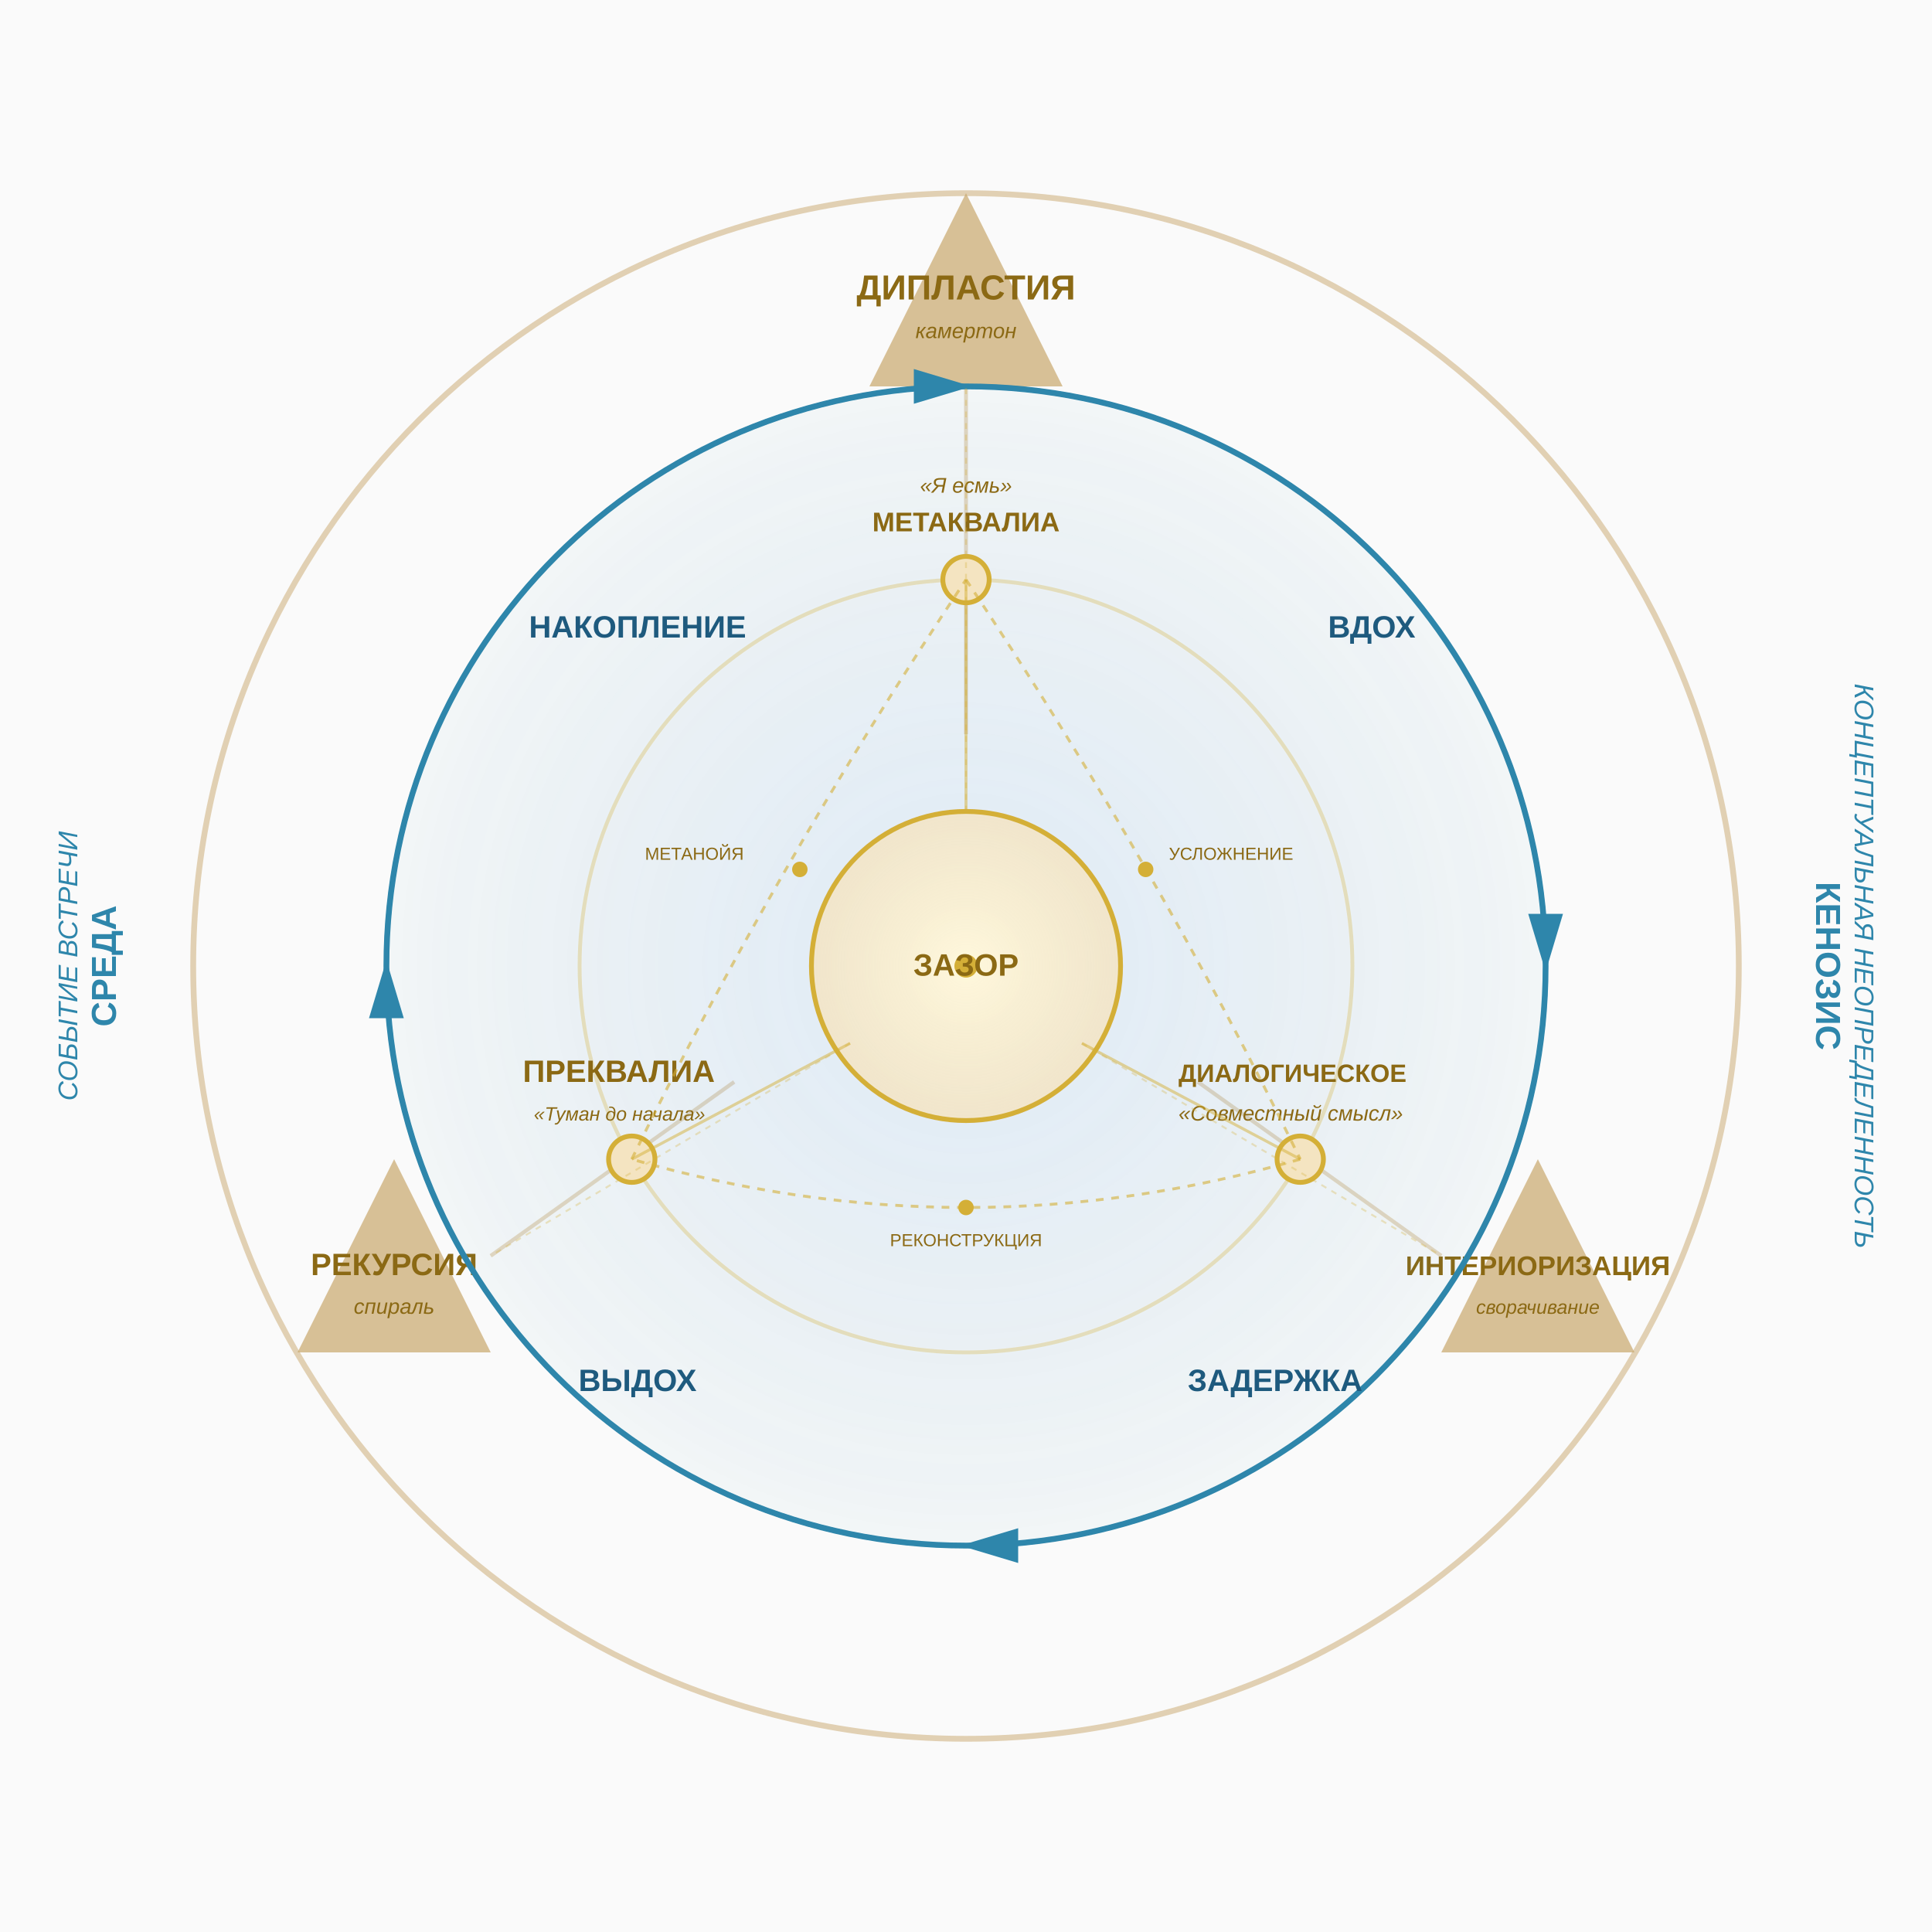
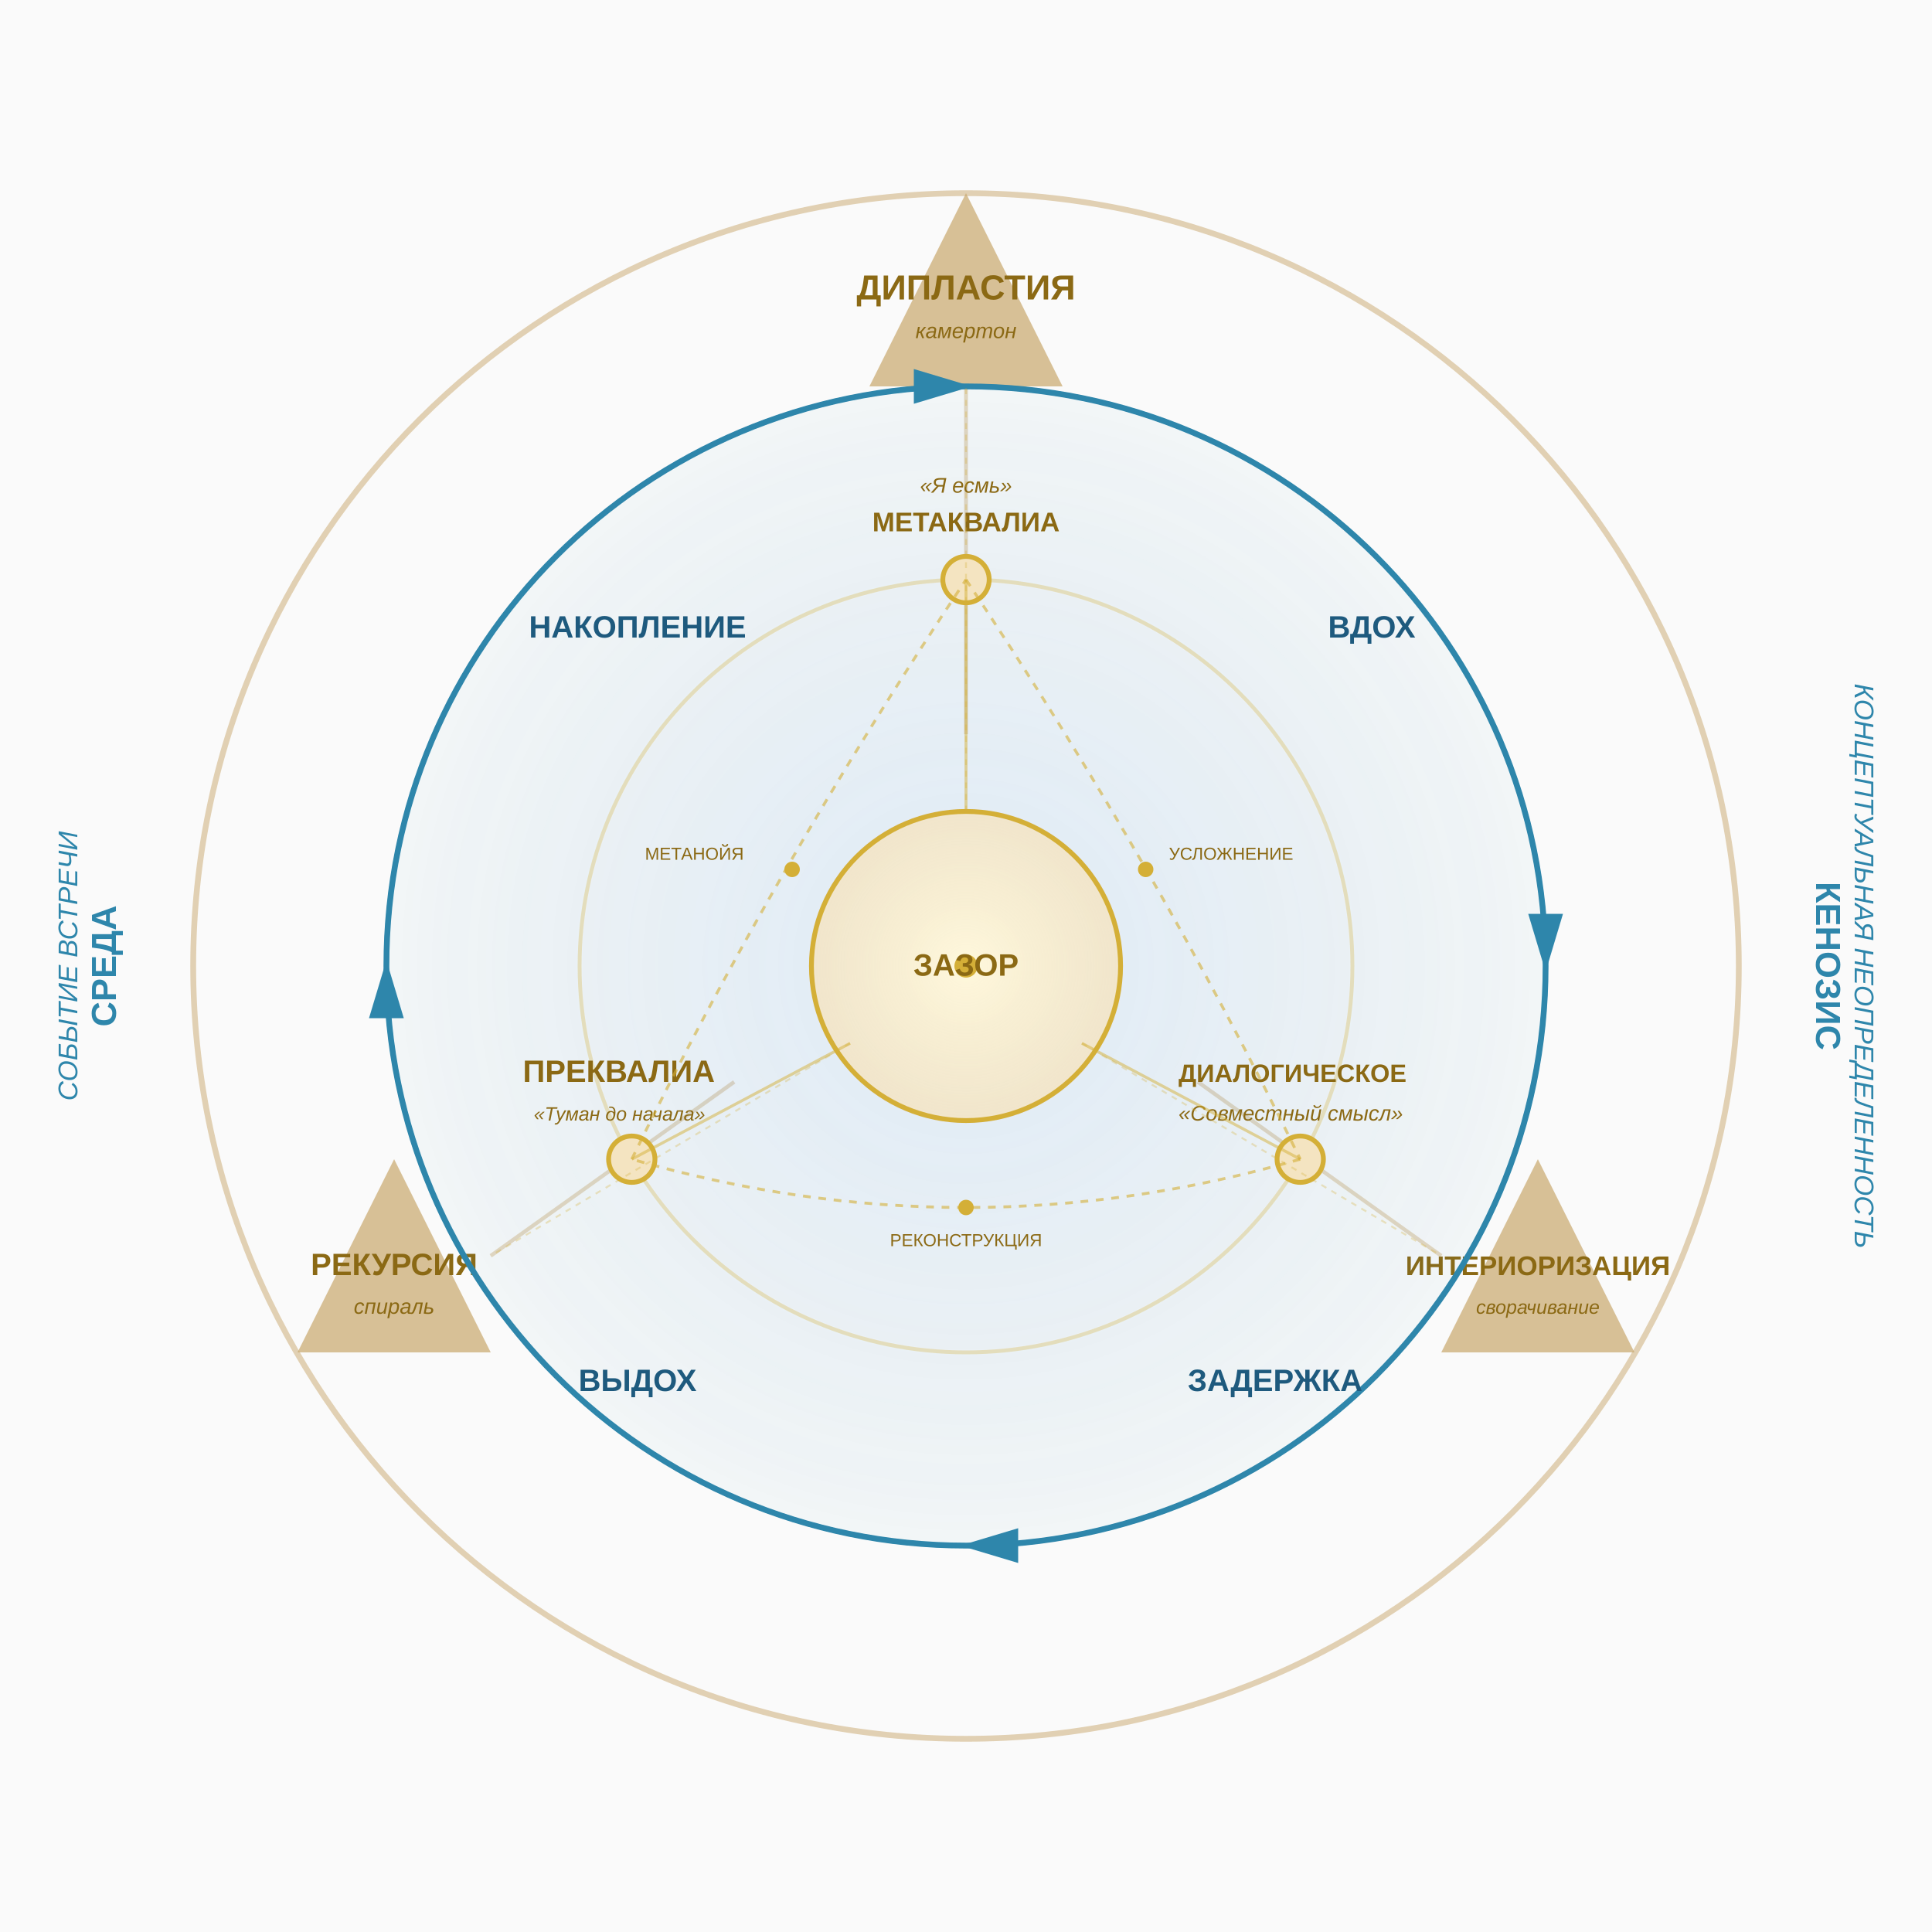
<svg xmlns="http://www.w3.org/2000/svg" viewBox="0 0 1000 1000" width="1000" height="1000">
  <defs>
    <radialGradient id="centerGlow" cx="50%" cy="50%" r="50%">
      <stop offset="0%" style="stop-color:#FFF8DC;stop-opacity:1" />
      <stop offset="100%" style="stop-color:#F4E4C1;stop-opacity:0.8" />
    </radialGradient>
    <radialGradient id="cycleGlow" cx="50%" cy="50%" r="50%">
      <stop offset="0%" style="stop-color:#4A90E2;stop-opacity:0.2" />
      <stop offset="100%" style="stop-color:#2E86AB;stop-opacity:0.05" />
    </radialGradient>
    <marker id="arrowhead" markerWidth="10" markerHeight="10" refX="9" refY="3" orient="auto">
      <polygon points="0 0, 10 3, 0 6" fill="#2E86AB" />
    </marker>
  </defs>
  <rect width="1000" height="1000" fill="#FAFAFA" />
  <circle cx="500" cy="500" r="400" fill="none" stroke="#C8A66B" stroke-width="3" opacity="0.5" />
  <g id="diplostia">
    <path d="M 500 100 L 450 200 L 550 200 Z" fill="#C8A66B" opacity="0.7" />
    <text x="500" y="155" text-anchor="middle" font-family="Arial, sans-serif" font-size="18" font-weight="bold" fill="#8B6914">ДИПЛАСТИЯ</text>
    <text x="500" y="175" text-anchor="middle" font-family="Arial, sans-serif" font-size="11" fill="#8B6914" font-style="italic">камертон</text>
    <line x1="500" y1="200" x2="500" y2="380" stroke="#C8A66B" stroke-width="2" opacity="0.4" />
  </g>
  <g id="interiorization">
    <path d="M 846 700 L 746 700 L 796 600 Z" fill="#C8A66B" opacity="0.7" />
    <text x="796" y="660" text-anchor="middle" font-family="Arial, sans-serif" font-size="14" font-weight="bold" fill="#8B6914">ИНТЕРИОРИЗАЦИЯ</text>
    <text x="796" y="680" text-anchor="middle" font-family="Arial, sans-serif" font-size="10" fill="#8B6914" font-style="italic">сворачивание</text>
    <line x1="746" y1="650" x2="620" y2="560" stroke="#C8A66B" stroke-width="2" opacity="0.4" />
  </g>
  <g id="recursion">
    <path d="M 154 700 L 254 700 L 204 600 Z" fill="#C8A66B" opacity="0.7" />
    <text x="204" y="660" text-anchor="middle" font-family="Arial, sans-serif" font-size="16" font-weight="bold" fill="#8B6914">РЕКУРСИЯ</text>
    <text x="204" y="680" text-anchor="middle" font-family="Arial, sans-serif" font-size="11" fill="#8B6914" font-style="italic">спираль</text>
    <line x1="254" y1="650" x2="380" y2="560" stroke="#C8A66B" stroke-width="2" opacity="0.4" />
  </g>
  <circle cx="500" cy="500" r="300" fill="url(#cycleGlow)" stroke="#2E86AB" stroke-width="2.5" opacity="0.8" />
  <g id="inhale">
    <path d="M 500 200 A 300 300 0 0 1 800 500" fill="none" stroke="#2E86AB" stroke-width="3" marker-end="url(#arrowhead)" />
    <text x="710" y="330" text-anchor="middle" font-family="Arial, sans-serif" font-size="16" font-weight="bold" fill="#1E5A7E">ВДОХ</text>
  </g>
  <g id="delay">
    <path d="M 800 500 A 300 300 0 0 1 500 800" fill="none" stroke="#2E86AB" stroke-width="3" marker-end="url(#arrowhead)" />
    <text x="660" y="720" text-anchor="middle" font-family="Arial, sans-serif" font-size="16" font-weight="bold" fill="#1E5A7E">ЗАДЕРЖКА</text>
  </g>
  <g id="exhale">
    <path d="M 500 800 A 300 300 0 0 1 200 500" fill="none" stroke="#2E86AB" stroke-width="3" marker-end="url(#arrowhead)" />
    <text x="330" y="720" text-anchor="middle" font-family="Arial, sans-serif" font-size="16" font-weight="bold" fill="#1E5A7E">ВЫДОХ</text>
  </g>
  <g id="accumulate">
    <path d="M 200 500 A 300 300 0 0 1 500 200" fill="none" stroke="#2E86AB" stroke-width="3" marker-end="url(#arrowhead)" />
    <text x="330" y="330" text-anchor="middle" font-family="Arial, sans-serif" font-size="16" font-weight="bold" fill="#1E5A7E">НАКОПЛЕНИЕ</text>
  </g>
  <circle cx="500" cy="500" r="200" fill="none" stroke="#D4AF37" stroke-width="2" opacity="0.3" />
  <g id="metaqualia">
    <circle cx="500" cy="300" r="12" fill="#F4E4C1" stroke="#D4AF37" stroke-width="2.5" />
    <text x="500" y="275" text-anchor="middle" font-family="Arial, sans-serif" font-size="14" font-weight="bold" fill="#8B6914">МЕТАКВАЛИА</text>
    <text x="500" y="255" text-anchor="middle" font-family="Arial, sans-serif" font-size="11" fill="#8B6914" font-style="italic">«Я есмь»</text>
  </g>
  <g id="dialogical">
    <circle cx="673" cy="600" r="12" fill="#F4E4C1" stroke="#D4AF37" stroke-width="2.5" />
    <text x="610" y="560" text-anchor="start" font-family="Arial, sans-serif" font-size="13" font-weight="bold" fill="#8B6914">ДИАЛОГИЧЕСКОЕ</text>
    <text x="610" y="580" text-anchor="start" font-family="Arial, sans-serif" font-size="11" fill="#8B6914" font-style="italic">«Совместный смысл»</text>
  </g>
  <g id="prequalia">
    <circle cx="327" cy="600" r="12" fill="#F4E4C1" stroke="#D4AF37" stroke-width="2.5" />
    <text x="370" y="560" text-anchor="end" font-family="Arial, sans-serif" font-size="16" font-weight="bold" fill="#8B6914">ПРЕКВАЛИА</text>
    <text x="365" y="580" text-anchor="end" font-family="Arial, sans-serif" font-size="10" fill="#8B6914" font-style="italic">«Туман до начала»</text>
  </g>
  <path d="M 500 300 Q 600 450 673 600" fill="none" stroke="#D4AF37" stroke-width="1.5" stroke-dasharray="4,4" opacity="0.6" />
  <path d="M 673 600 Q 500 650 327 600" fill="none" stroke="#D4AF37" stroke-width="1.5" stroke-dasharray="4,4" opacity="0.6" />
  <path d="M 327 600 Q 400 450 500 300" fill="none" stroke="#D4AF37" stroke-width="1.5" stroke-dasharray="4,4" opacity="0.6" />
  <circle cx="593" cy="450" r="4" fill="#D4AF37" />
  <text x="605" y="445" font-family="Arial, sans-serif" font-size="9" fill="#8B6914">УСЛОЖНЕНИЕ</text>
  <circle cx="500" cy="625" r="4" fill="#D4AF37" />
  <text x="500" y="645" text-anchor="middle" font-family="Arial, sans-serif" font-size="9" fill="#8B6914">РЕКОНСТРУКЦИЯ</text>
-   <circle cx="414" cy="450" r="4" fill="#D4AF37" />
+   <circle cx="410" cy="450" r="4" fill="#D4AF37" />
  <text x="385" y="445" text-anchor="end" font-family="Arial, sans-serif" font-size="9" fill="#8B6914">МЕТАНОЙЯ</text>
  <circle cx="500" cy="500" r="80" fill="url(#centerGlow)" stroke="#D4AF37" stroke-width="2.5" />
  <circle cx="500" cy="500" r="6" fill="#D4AF37" />
  <text x="500" y="505" text-anchor="middle" font-family="Arial, sans-serif" font-size="16" font-weight="bold" fill="#8B6914">ЗАЗОР</text>
  <line x1="500" y1="420" x2="500" y2="200" stroke="#D4AF37" stroke-width="1" opacity="0.3" stroke-dasharray="3,3" />
  <line x1="560" y1="540" x2="746" y2="650" stroke="#D4AF37" stroke-width="1" opacity="0.3" stroke-dasharray="3,3" />
  <line x1="440" y1="540" x2="254" y2="650" stroke="#D4AF37" stroke-width="1" opacity="0.3" stroke-dasharray="3,3" />
  <line x1="500" y1="420" x2="500" y2="300" stroke="#D4AF37" stroke-width="1.5" opacity="0.5" />
  <line x1="560" y1="540" x2="673" y2="600" stroke="#D4AF37" stroke-width="1.5" opacity="0.5" />
  <line x1="440" y1="540" x2="327" y2="600" stroke="#D4AF37" stroke-width="1.5" opacity="0.5" />
  <text x="940" y="500" text-anchor="middle" font-family="Arial, sans-serif" font-size="18" font-weight="bold" fill="#2E86AB" transform="rotate(90 940 500)">КЕНОЗИС</text>
  <text x="960" y="500" text-anchor="middle" font-family="Arial, sans-serif" font-size="14" fill="#2E86AB" font-style="italic" transform="rotate(90 960 500)">КОНЦЕПТУАЛЬНАЯ НЕОПРЕДЕЛЕННОСТЬ</text>
  <text x="60" y="500" text-anchor="middle" font-family="Arial, sans-serif" font-size="18" font-weight="bold" fill="#2E86AB" transform="rotate(-90 60 500)">СРЕДА</text>
  <text x="40" y="500" text-anchor="middle" font-family="Arial, sans-serif" font-size="14" fill="#2E86AB" font-style="italic" transform="rotate(-90 40 500)">СОБЫТИЕ ВСТРЕЧИ</text>
</svg>
